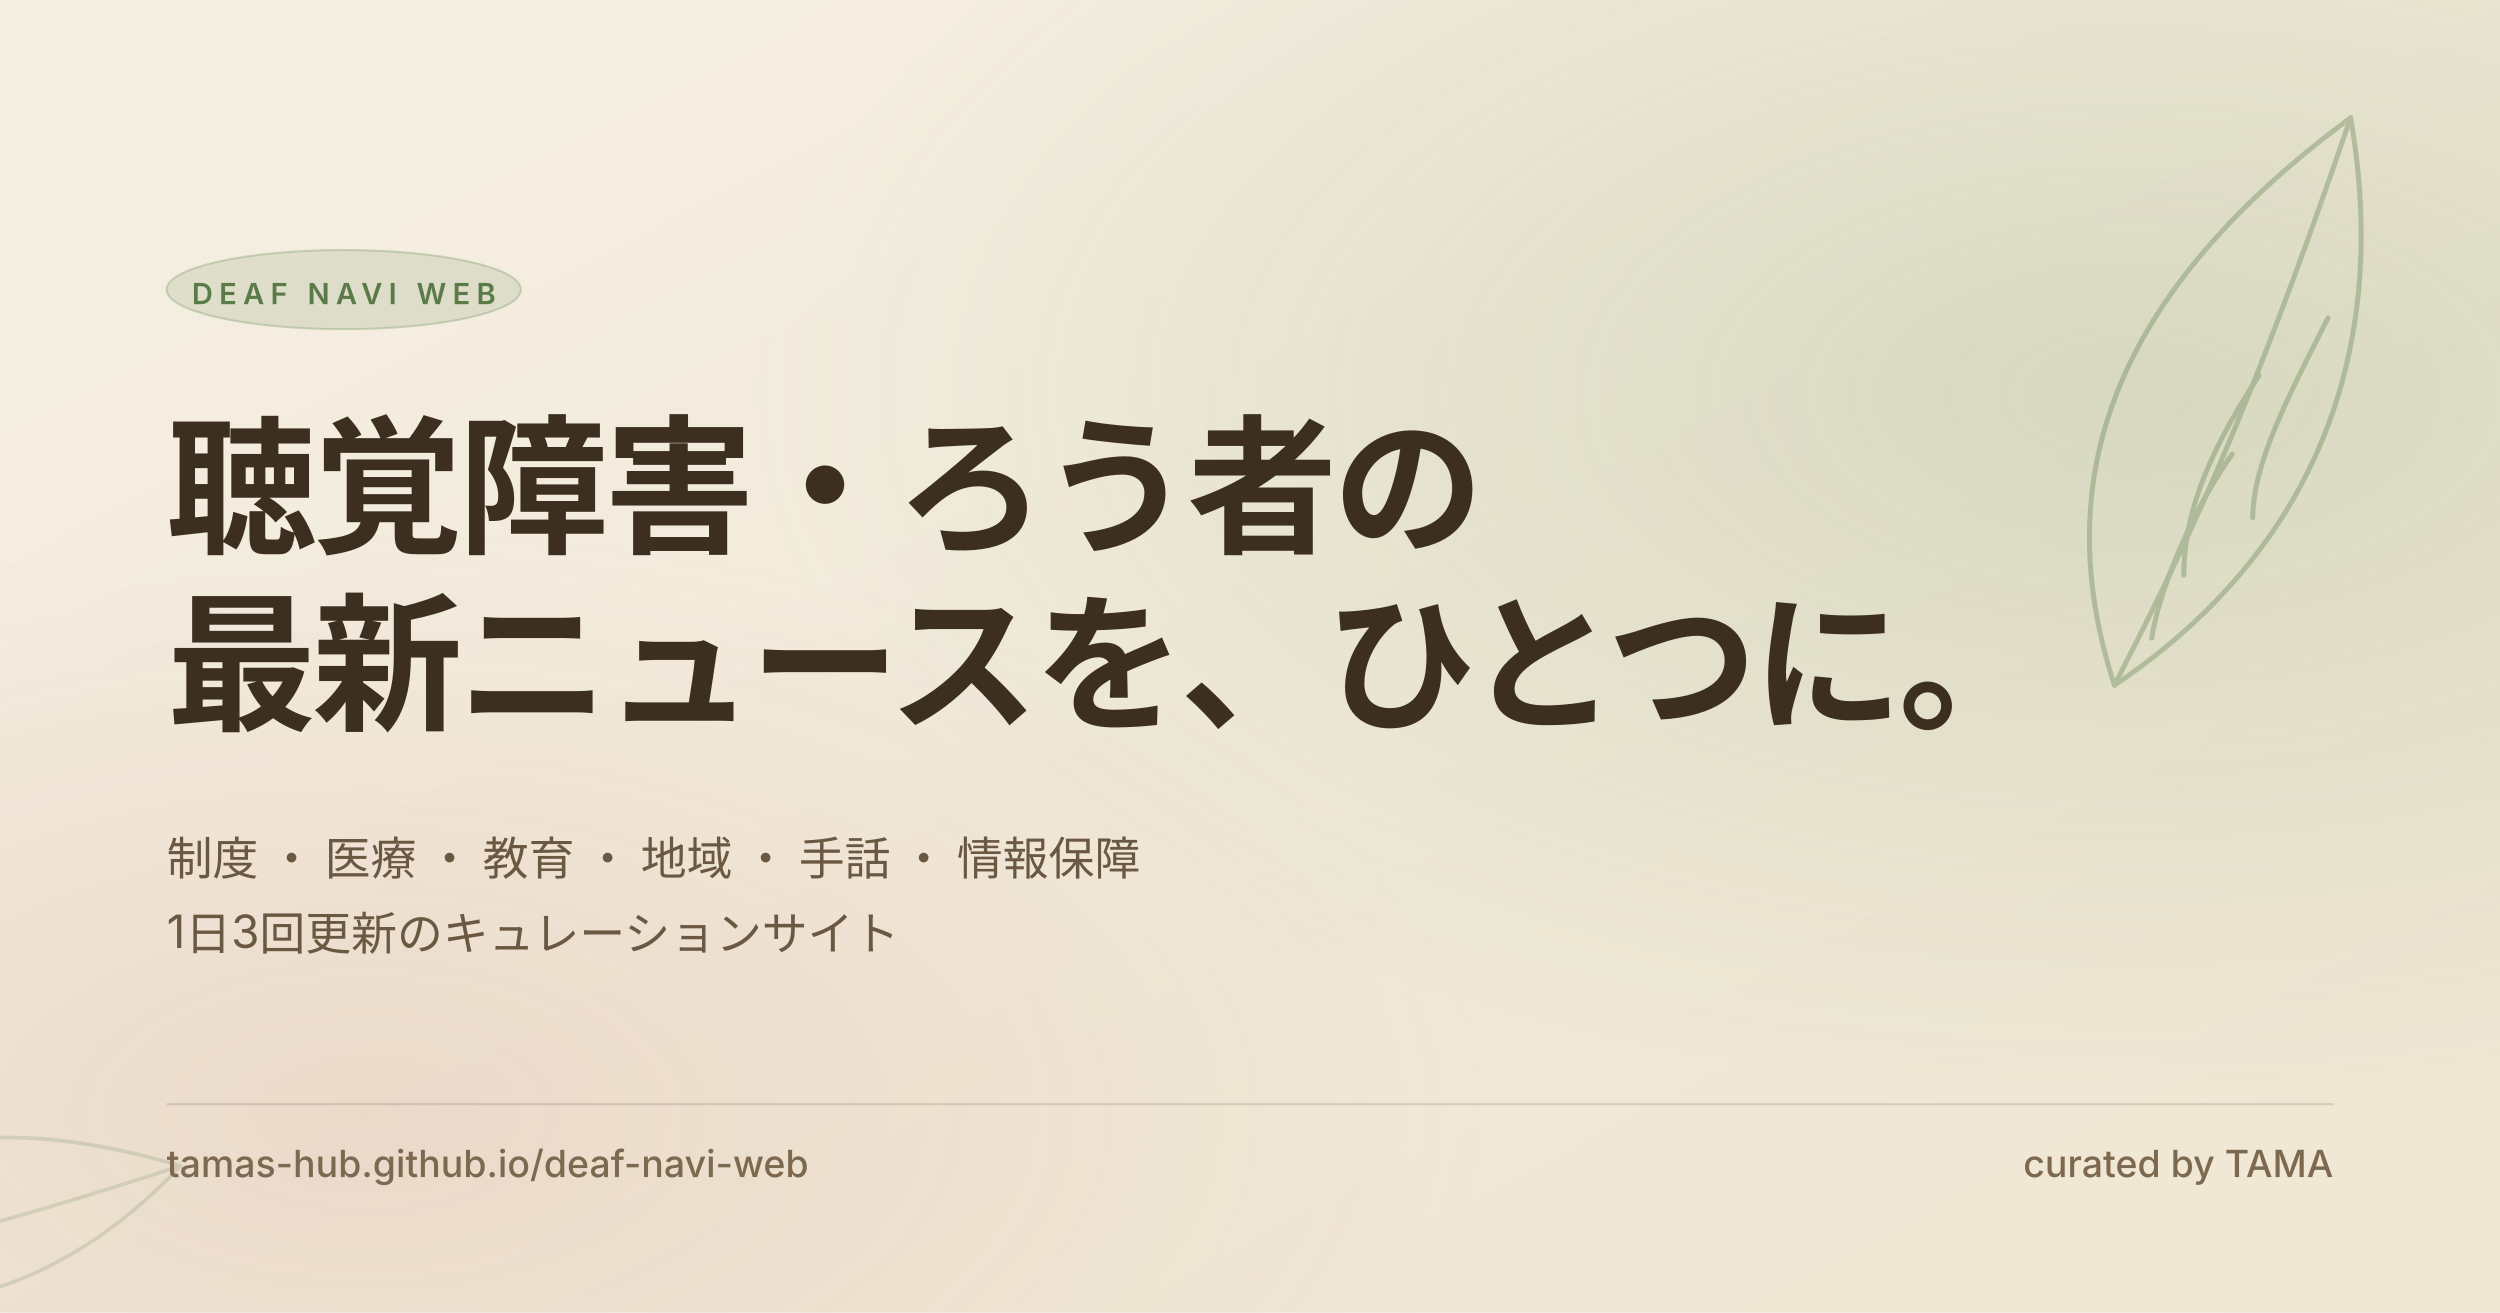
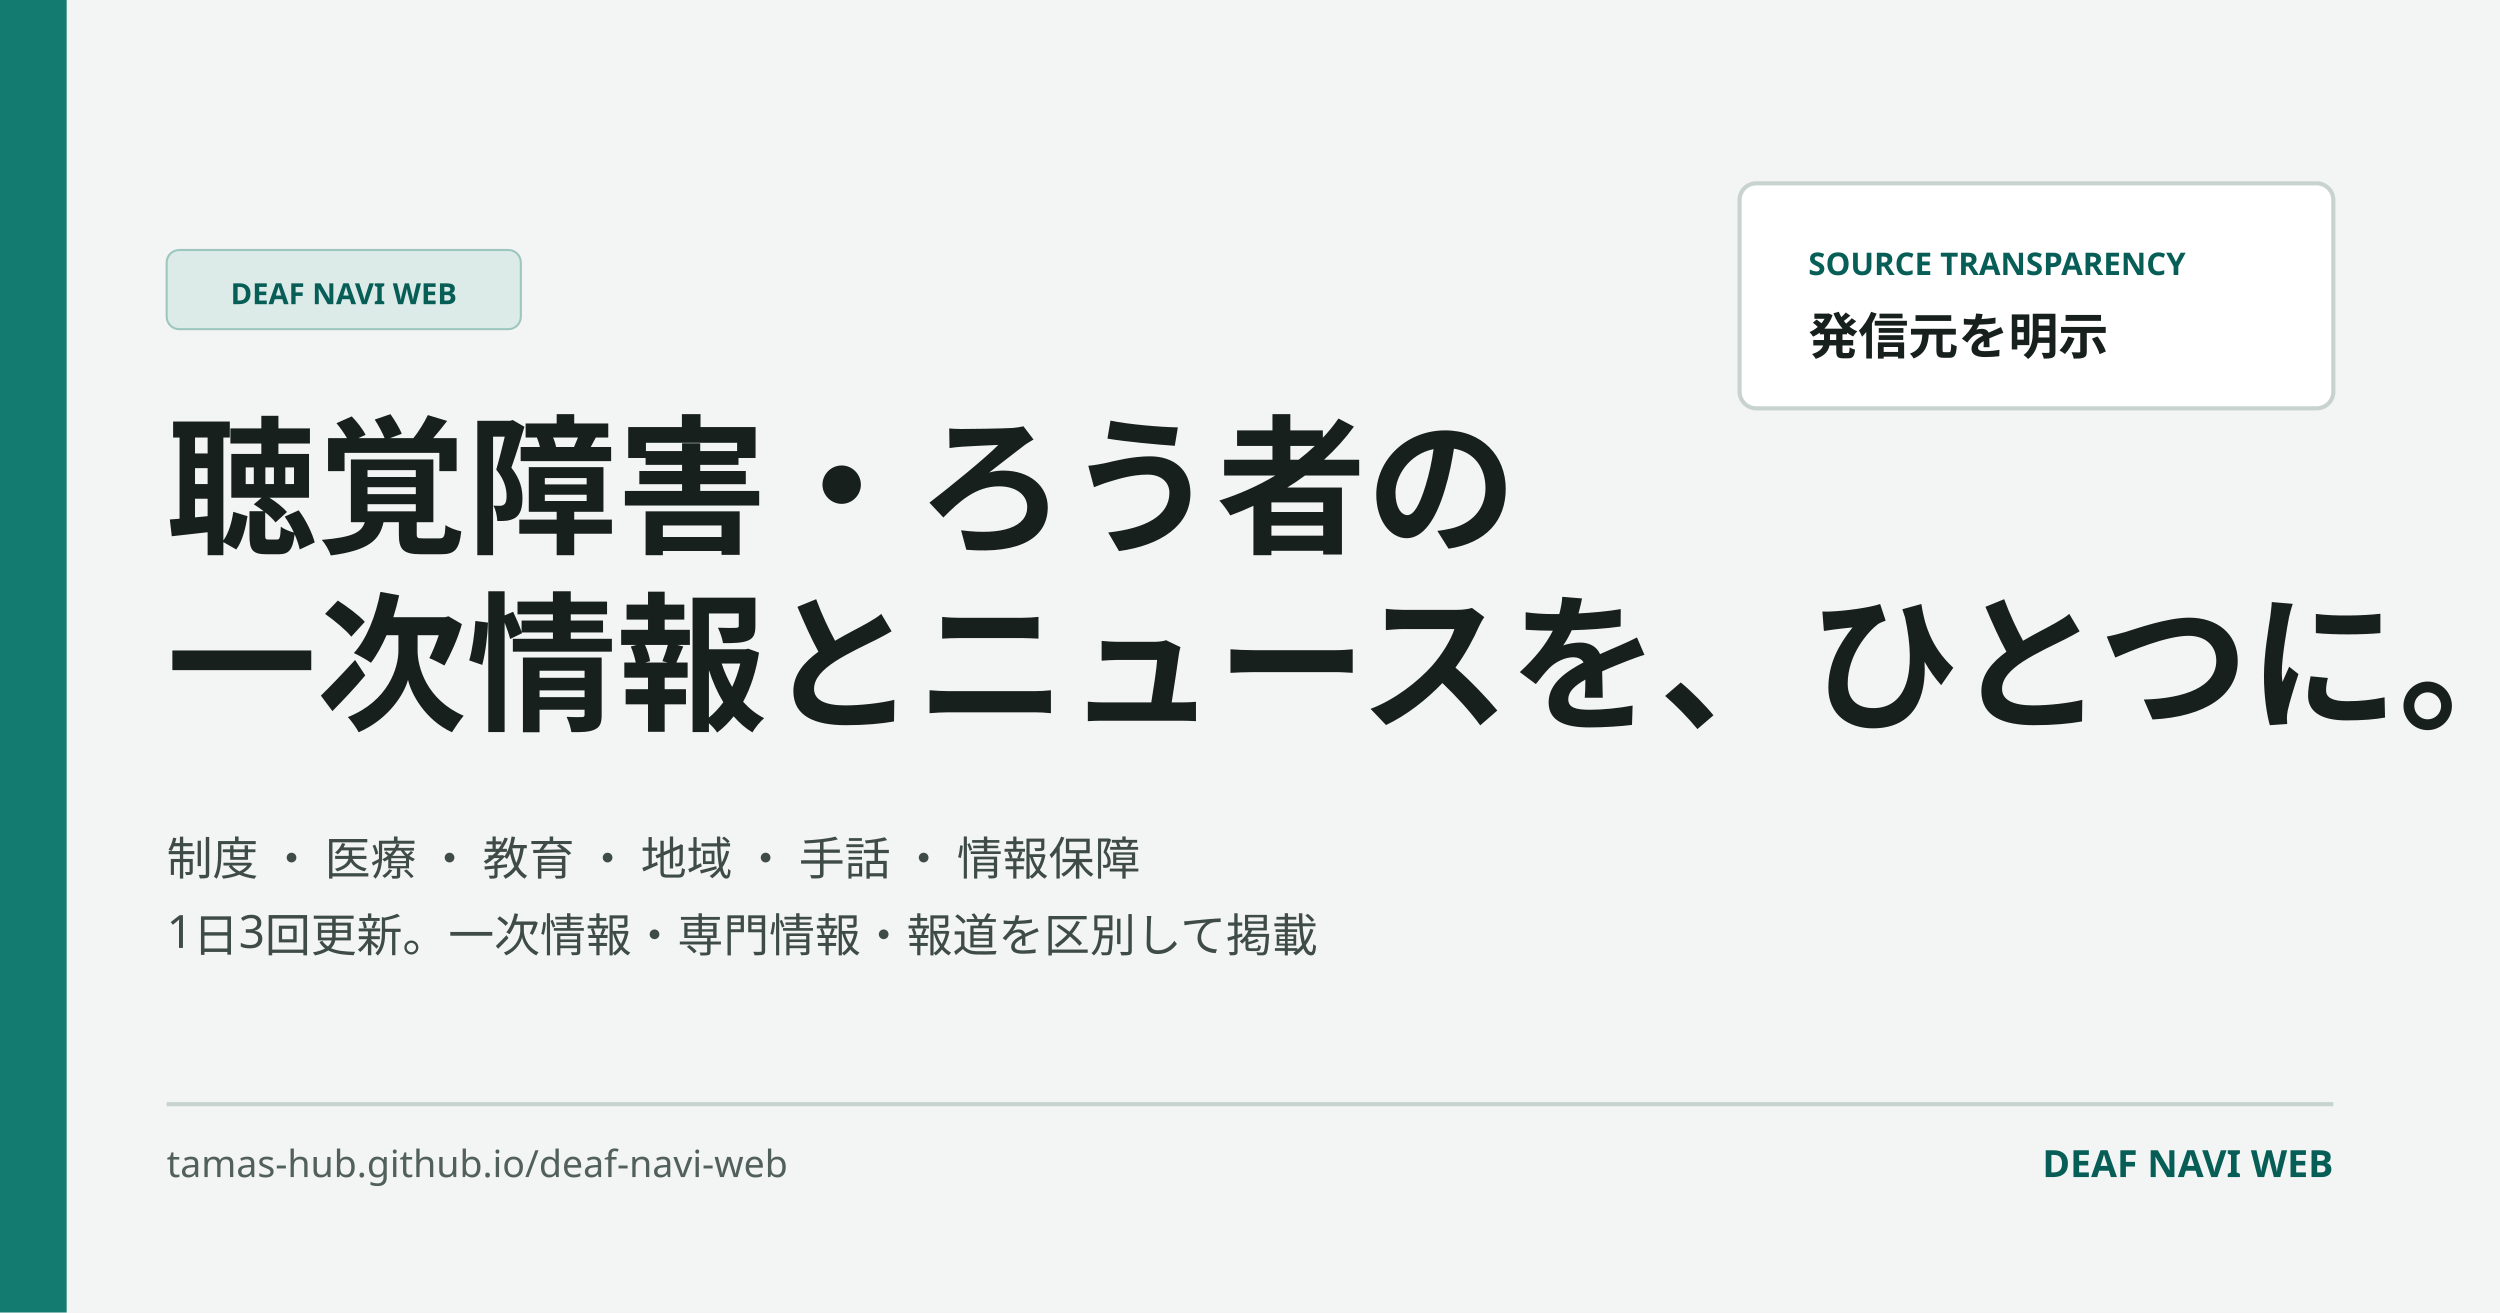
<svg xmlns="http://www.w3.org/2000/svg" viewBox="0 0 1200 630" width="1200" height="630">
-   <defs>
-     <linearGradient id="bg" x1="0%" y1="0%" x2="100%" y2="100%">
-       <stop offset="0%" stop-color="#f5efe3" />
-       <stop offset="100%" stop-color="#efe6d3" />
-     </linearGradient>
-     <radialGradient id="glow" cx="85%" cy="30%" r="55%">
-       <stop offset="0%" stop-color="#7a9a65" stop-opacity="0.22" />
-       <stop offset="100%" stop-color="#7a9a65" stop-opacity="0" />
-     </radialGradient>
-     <radialGradient id="glow2" cx="15%" cy="85%" r="45%">
-       <stop offset="0%" stop-color="#b35e4b" stop-opacity="0.12" />
-       <stop offset="100%" stop-color="#b35e4b" stop-opacity="0" />
-     </radialGradient>
-   </defs>
-   <rect width="1200" height="630" fill="url(#bg)" />
-   <rect width="1200" height="630" fill="url(#glow)" />
-   <rect width="1200" height="630" fill="url(#glow2)" />
-   <g transform="translate(870, 90) rotate(-18) scale(1.6)" fill="none" stroke="#5a7a48" stroke-width="1.5" stroke-linecap="round" stroke-linejoin="round" opacity="0.35">
-     <path d="M40 170 C 40 110, 70 60, 160 30 C 150 100, 110 150, 40 170 Z" />
-     <path d="M40 170 C 70 140, 100 110, 160 30" />
-     <path d="M70 145 C 75 130, 85 115, 110 95" />
-     <path d="M95 135 C 100 120, 115 105, 135 85" />
-     <path d="M55 160 C 60 150, 75 130, 95 115" />
-   </g>
-   <g transform="translate(-50, 420) rotate(35) scale(1.2)" fill="none" stroke="#5a7a48" stroke-width="1.5" stroke-linecap="round" stroke-linejoin="round" opacity="0.18">
-     <path d="M40 170 C 40 110, 70 60, 160 30 C 150 100, 110 150, 40 170 Z" />
-     <path d="M40 170 C 70 140, 100 110, 160 30" />
-   </g>
-   <rect x="80" y="120" rx="100" ry="100" width="170" height="38" fill="rgba(122,154,101,0.18)" stroke="rgba(122,154,101,0.35)" stroke-width="1" />
-   <text x="165" y="146" text-anchor="middle" font-family="Inter, sans-serif" font-size="14" font-weight="600" fill="#5a7a48" letter-spacing="3">DEAF NAVI WEB</text>
-   <text x="80" y="260" font-family="'Shippori Mincho B1', serif" font-size="72" font-weight="700" fill="#3d2f1f" letter-spacing="-2">聴覚障害・ろう者の</text>
-   <text x="80" y="345" font-family="'Shippori Mincho B1', serif" font-size="72" font-weight="700" fill="#3d2f1f" letter-spacing="-2">最新ニュースを、ひとつに。</text>
-   <text x="80" y="420" font-family="Inter, 'Hiragino Sans', sans-serif" font-size="22" font-weight="400" fill="#6b5842" letter-spacing="0">制度 ・ 医療 ・ 教育 ・ 地域 ・ 手話 ・ 情報保障</text>
-   <text x="80" y="455" font-family="Inter, 'Hiragino Sans', sans-serif" font-size="22" font-weight="400" fill="#6b5842" letter-spacing="0">1日3回更新のキュレーションサイト</text>
-   <line x1="80" y1="530" x2="1120" y2="530" stroke="rgba(61,47,31,0.15)" stroke-width="1" />
-   <text x="80" y="565" font-family="Inter, sans-serif" font-size="18" font-weight="500" fill="#7d694f">tamas-hub.github.io/deaf-navi-web</text>
-   <text x="1120" y="565" text-anchor="end" font-family="Inter, sans-serif" font-size="18" font-weight="500" fill="#7d694f">curated by TAMA</text>
+   <rect width="1200" height="630" fill="#f3f5f4" />
+   <rect x="0" y="0" width="32" height="630" fill="#137b70" />
+   <rect x="835" y="88" width="285" height="108" rx="8" fill="#ffffff" stroke="#c8d3cf" stroke-width="2" />
+   <text x="868" y="132" font-family="'Zen Kaku Gothic New', sans-serif" font-size="15" font-weight="700" fill="#075e57">SOURCE TRANSPARENCY</text>
+   <text x="868" y="170" font-family="'Zen Kaku Gothic New', sans-serif" font-size="24" font-weight="700" fill="#17201d">発信元を明示</text>
+   <rect x="80" y="120" rx="6" ry="6" width="170" height="38" fill="#dcebe8" stroke="#9dc6bf" stroke-width="1" />
+   <text x="165" y="146" text-anchor="middle" font-family="'Zen Kaku Gothic New', sans-serif" font-size="14" font-weight="700" fill="#075e57" letter-spacing="0">DEAF NAVI WEB</text>
+   <text x="80" y="260" font-family="'Shippori Mincho B1', serif" font-size="72" font-weight="700" fill="#17201d" letter-spacing="0">聴覚障害・ろう者の</text>
+   <text x="80" y="345" font-family="'Shippori Mincho B1', serif" font-size="72" font-weight="700" fill="#17201d" letter-spacing="0">一次情報とニュースを、ひとつに。</text>
+   <text x="80" y="420" font-family="'Zen Kaku Gothic New', sans-serif" font-size="22" font-weight="500" fill="#3e4b47" letter-spacing="0">制度 ・ 医療 ・ 教育 ・ 地域 ・ 手話 ・ 情報保障</text>
+   <text x="80" y="455" font-family="'Zen Kaku Gothic New', sans-serif" font-size="22" font-weight="500" fill="#3e4b47" letter-spacing="0">1日3回更新。一次情報・専門情報・報道を区別して掲載</text>
+   <line x1="80" y1="530" x2="1120" y2="530" stroke="#c8d3cf" stroke-width="2" />
+   <text x="80" y="565" font-family="'Zen Kaku Gothic New', sans-serif" font-size="18" font-weight="500" fill="#52605c">tamas-hub.github.io/deaf-navi-web</text>
+   <text x="1120" y="565" text-anchor="end" font-family="'Zen Kaku Gothic New', sans-serif" font-size="18" font-weight="700" fill="#075e57">DEAF NAVI WEB</text>
</svg>
